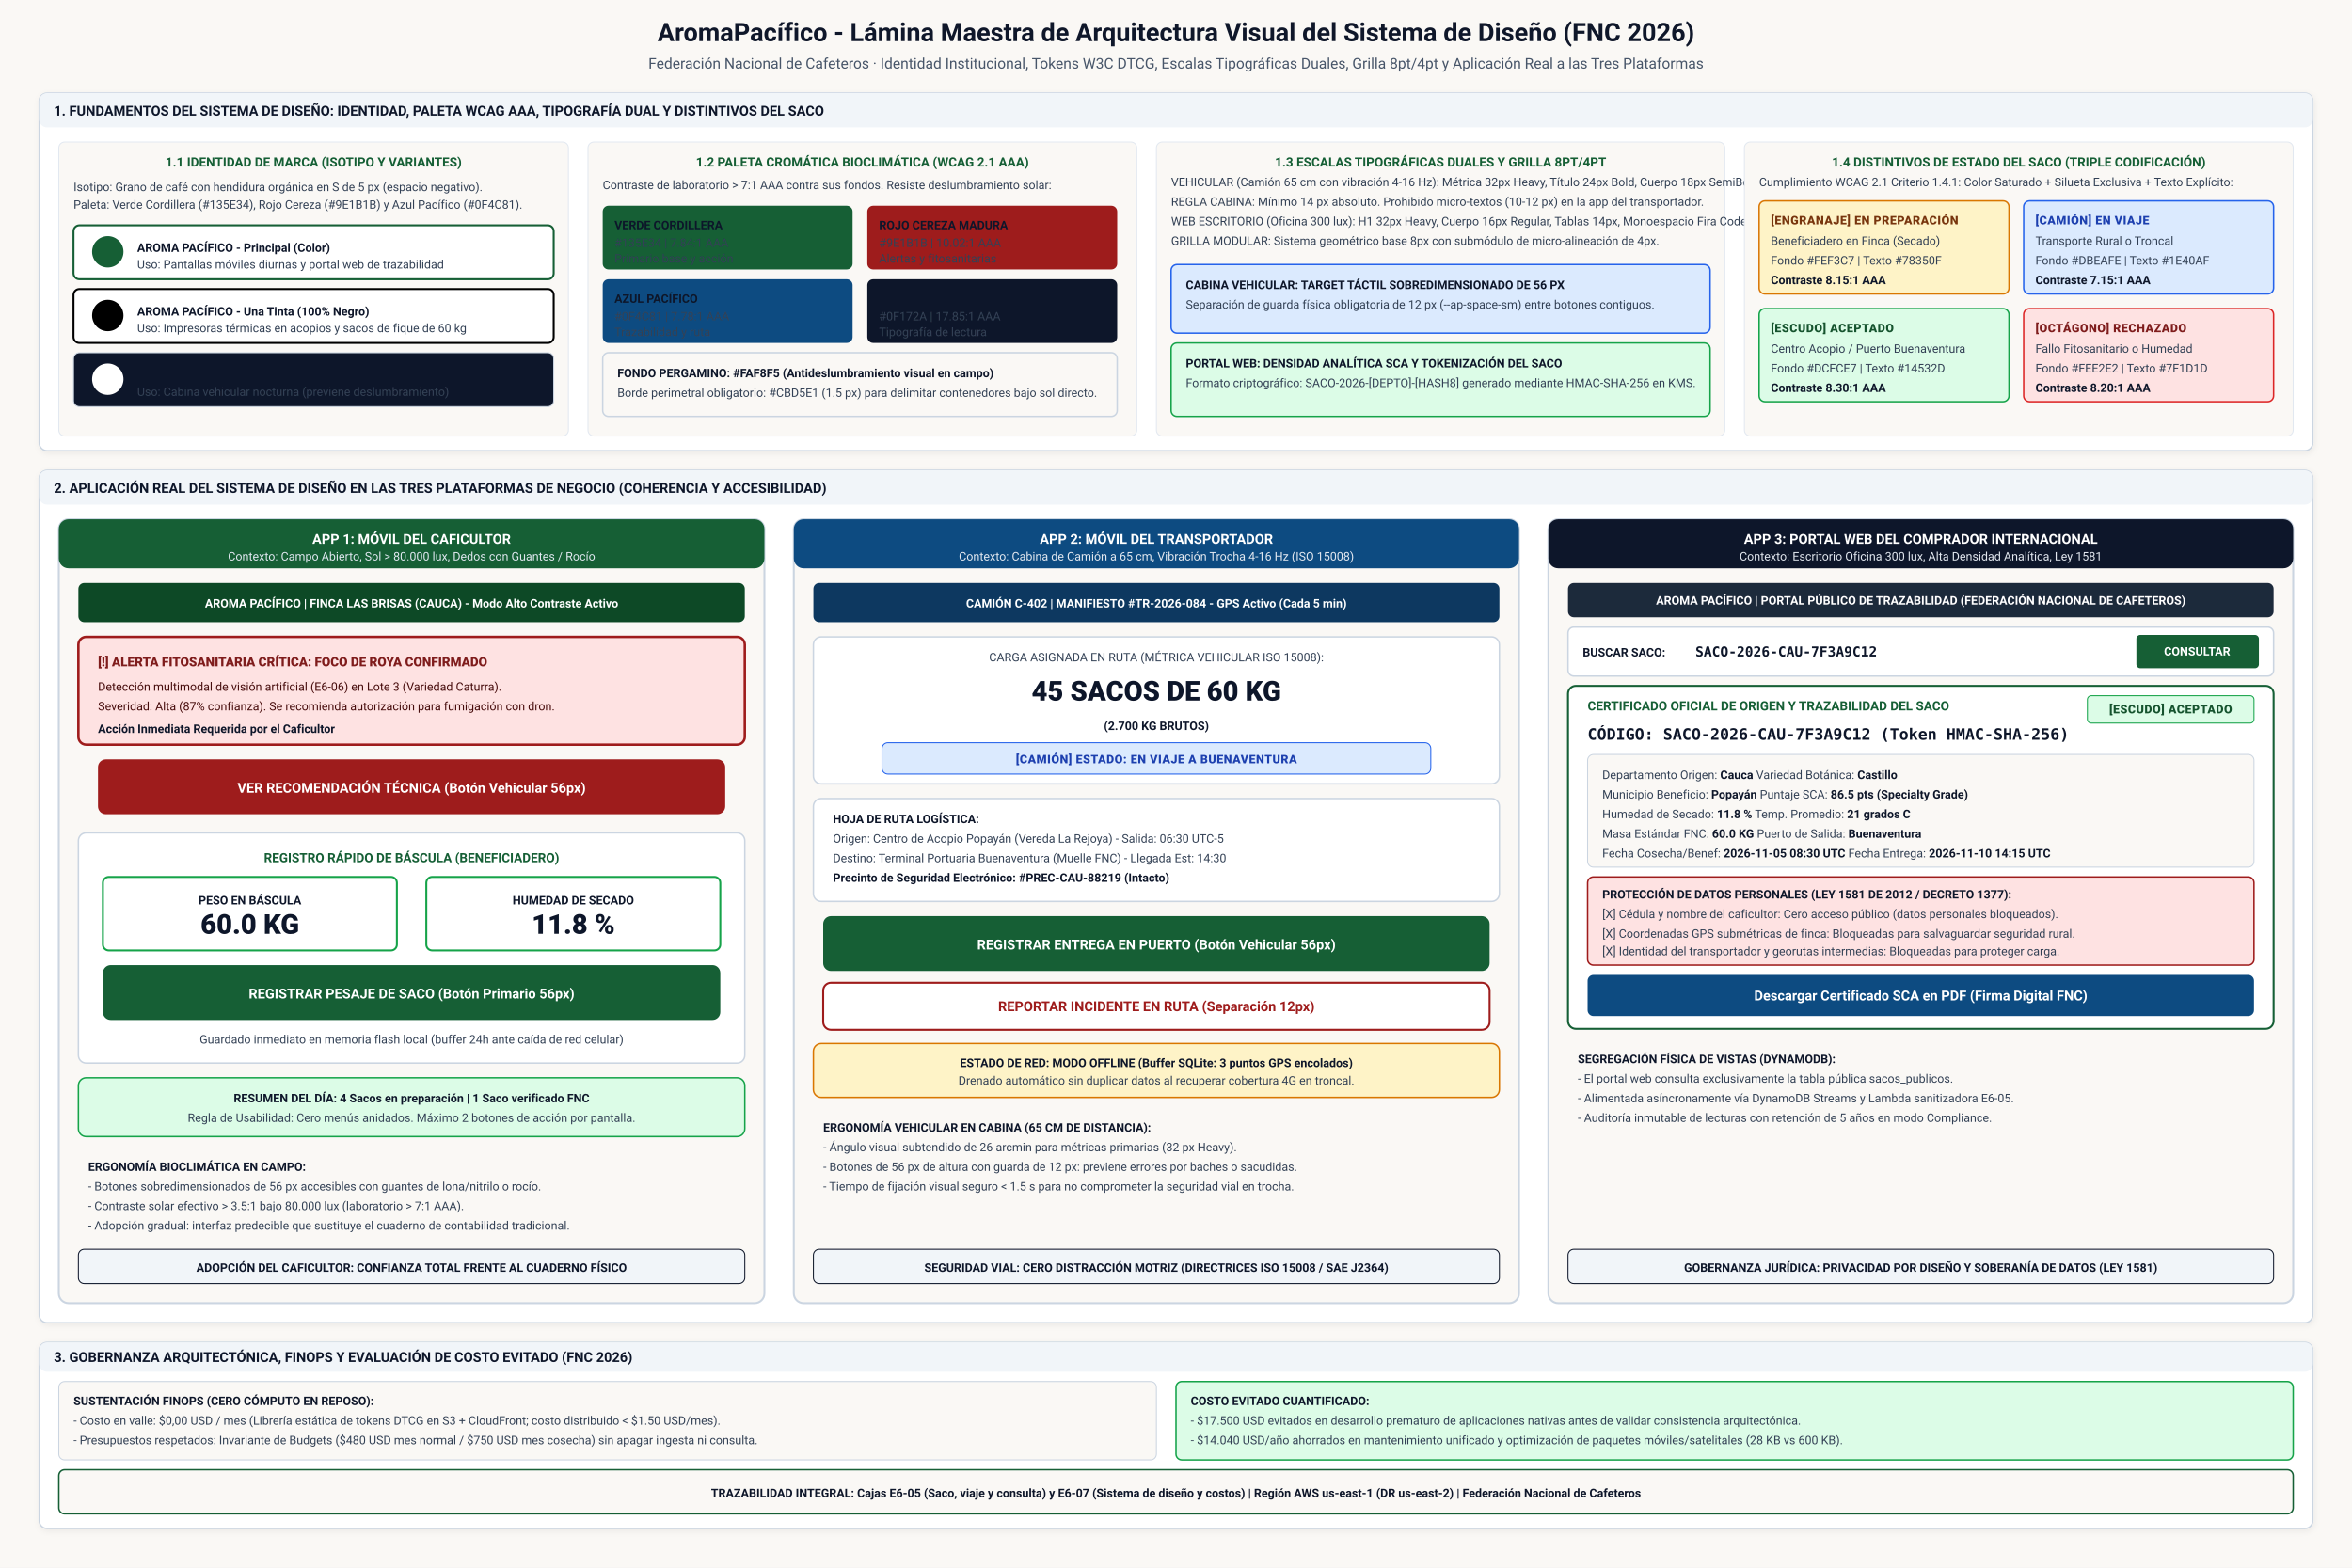
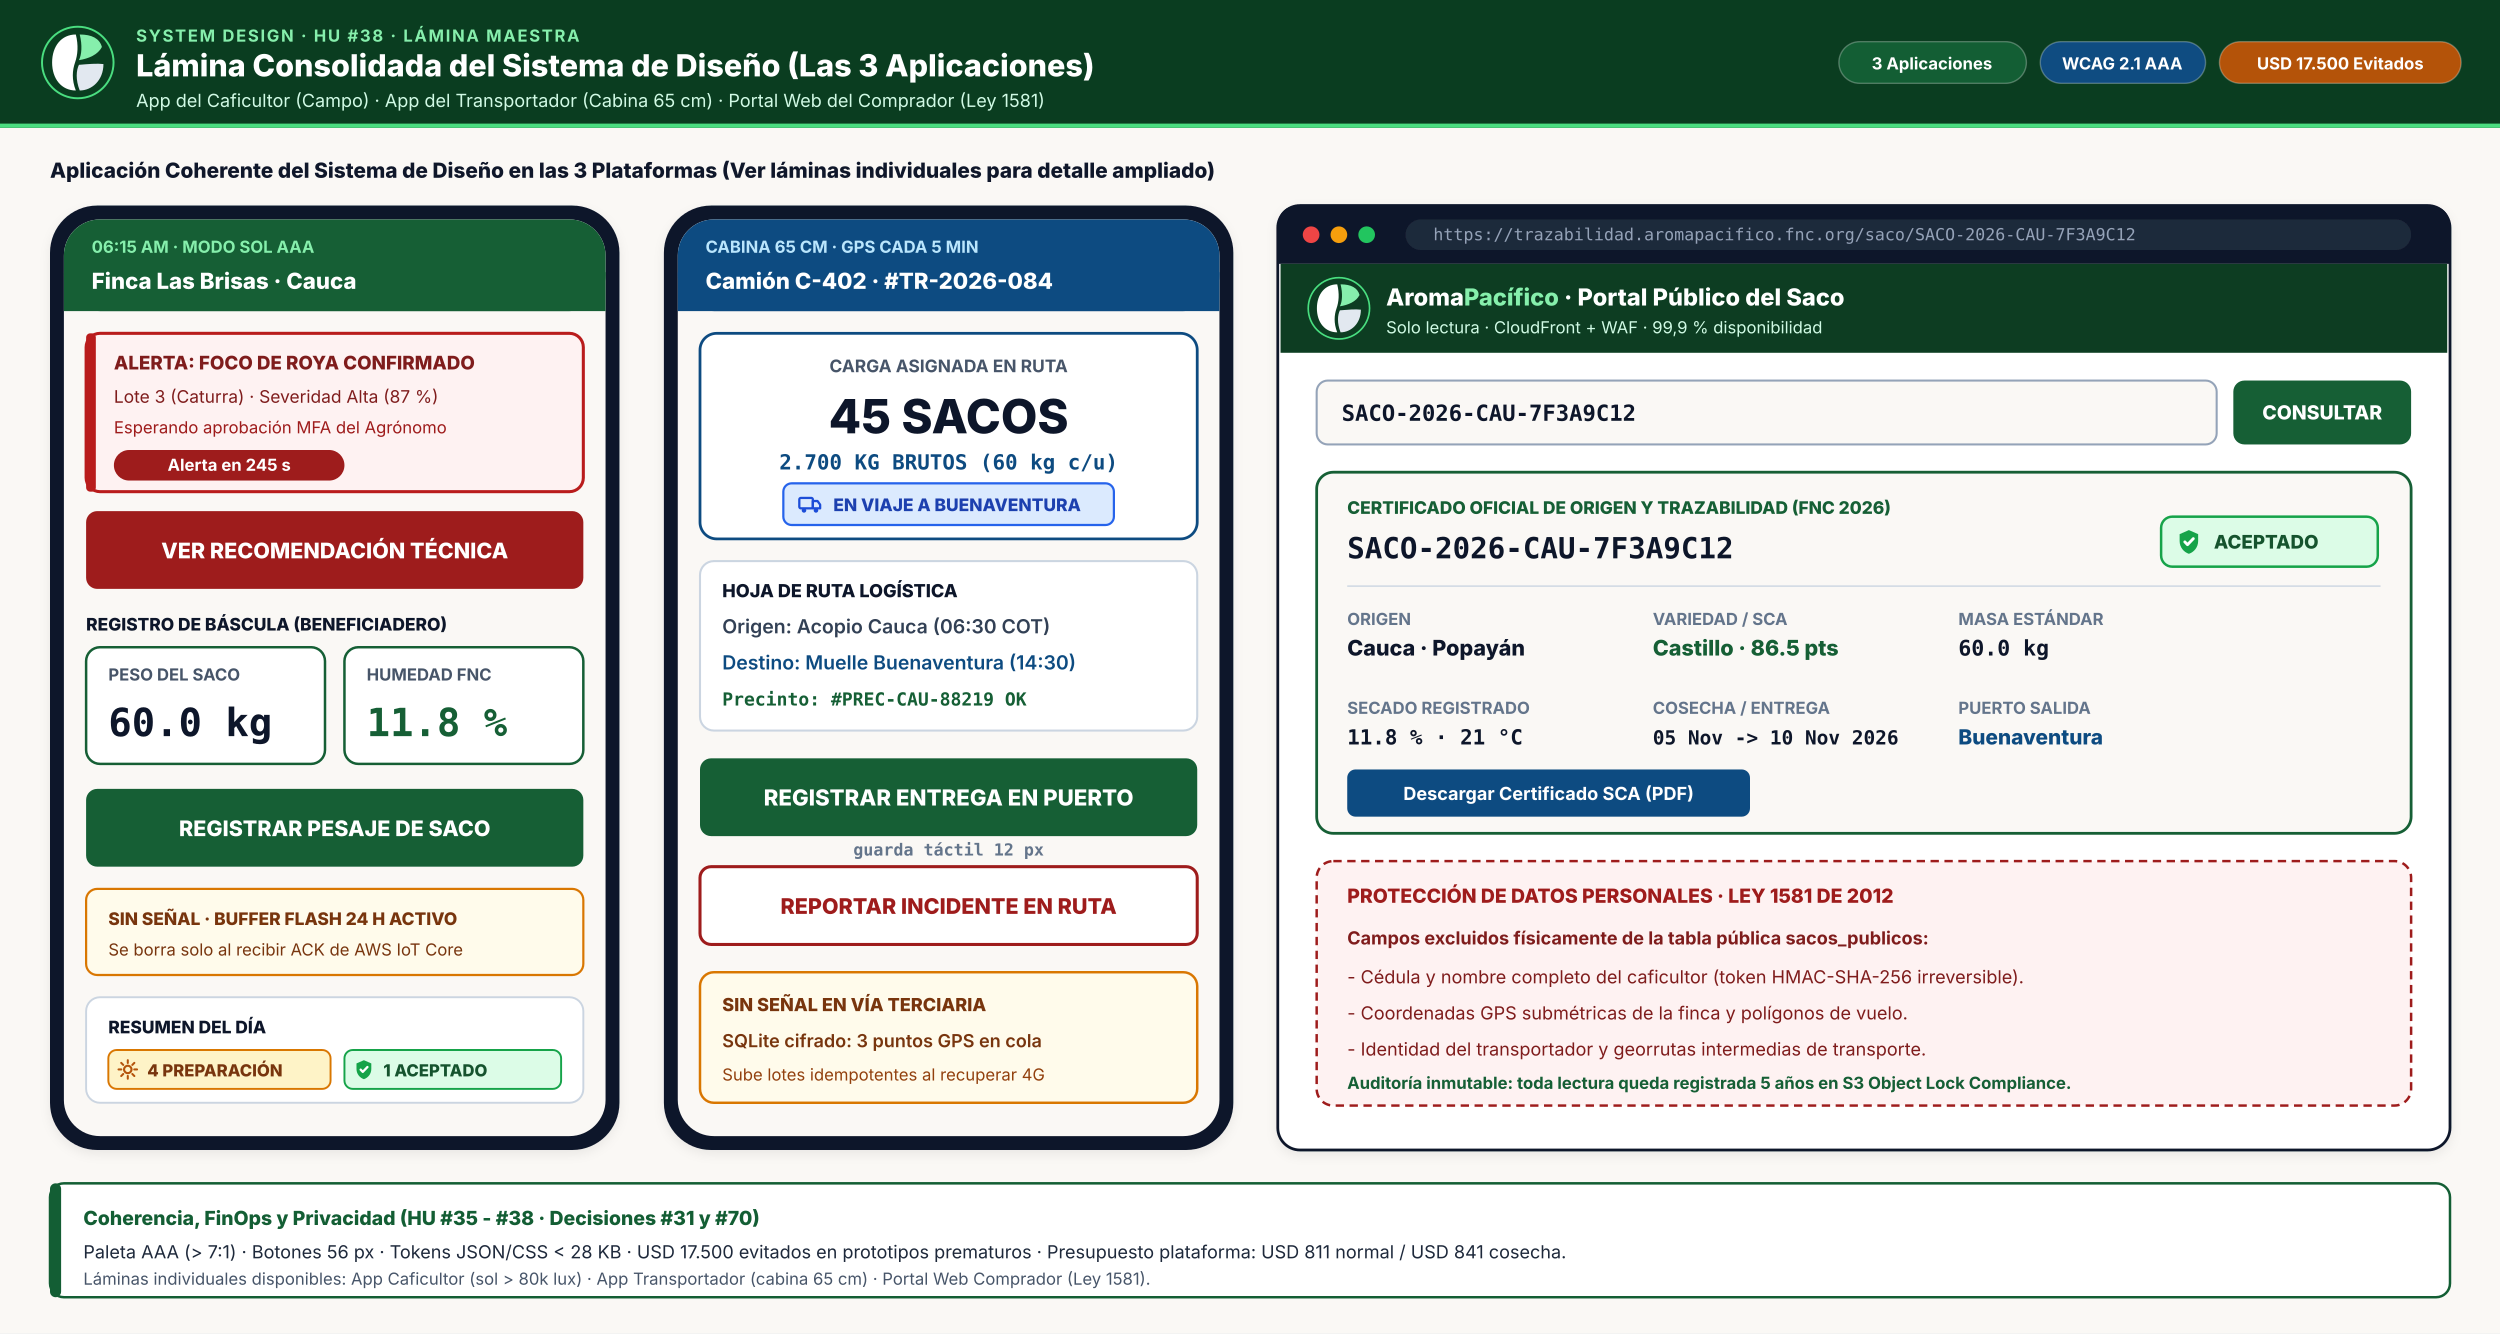
- <svg xmlns="http://www.w3.org/2000/svg" viewBox="0 0 2400 1600" width="100%" height="100%">
+ <svg xmlns="http://www.w3.org/2000/svg" width="1800" height="960" viewBox="0 0 1800 960">
  <defs>
-     <style>
-       .main-title { font-family: -apple-system, BlinkMacSystemFont, "Segoe UI", Roboto, Helvetica, Arial, sans-serif; font-size: 26px; font-weight: bold; fill: #0F172A; text-anchor: middle; }
-       .main-sub { font-family: -apple-system, BlinkMacSystemFont, "Segoe UI", Roboto, Helvetica, Arial, sans-serif; font-size: 15px; fill: #475569; text-anchor: middle; }
-       .sec-hdr { font-family: -apple-system, BlinkMacSystemFont, "Segoe UI", Roboto, Helvetica, Arial, sans-serif; font-size: 14px; font-weight: bold; fill: #0F172A; }
-       .box-title { font-family: -apple-system, BlinkMacSystemFont, "Segoe UI", Roboto, Helvetica, Arial, sans-serif; font-size: 13px; font-weight: bold; fill: #135E34; text-anchor: middle; }
-       .app-hdr { font-family: -apple-system, BlinkMacSystemFont, "Segoe UI", Roboto, Helvetica, Arial, sans-serif; font-size: 14px; font-weight: bold; fill: #FFFFFF; text-anchor: middle; }
-       .app-sub { font-family: -apple-system, BlinkMacSystemFont, "Segoe UI", Roboto, Helvetica, Arial, sans-serif; font-size: 12px; fill: #E2E8F0; text-anchor: middle; }
-       .btn-txt { font-family: -apple-system, BlinkMacSystemFont, "Segoe UI", Roboto, Helvetica, Arial, sans-serif; font-size: 14px; font-weight: bold; fill: #FFFFFF; text-anchor: middle; }
-       .btn-txt-dark { font-family: -apple-system, BlinkMacSystemFont, "Segoe UI", Roboto, Helvetica, Arial, sans-serif; font-size: 13px; font-weight: bold; fill: #0F172A; text-anchor: middle; }
-       .btn-txt-danger { font-family: -apple-system, BlinkMacSystemFont, "Segoe UI", Roboto, Helvetica, Arial, sans-serif; font-size: 14px; font-weight: bold; fill: #9E1B1B; text-anchor: middle; }
-       .body-txt { font-family: -apple-system, BlinkMacSystemFont, "Segoe UI", Roboto, Helvetica, Arial, sans-serif; font-size: 12px; fill: #334155; }
-       .bold-txt { font-family: -apple-system, BlinkMacSystemFont, "Segoe UI", Roboto, Helvetica, Arial, sans-serif; font-size: 12px; font-weight: bold; fill: #0F172A; }
-       .alt-title { font-family: -apple-system, BlinkMacSystemFont, "Segoe UI", Roboto, Helvetica, Arial, sans-serif; font-size: 13px; font-weight: 800; fill: #7F1D1D; }
-       .alt-desc { font-family: -apple-system, BlinkMacSystemFont, "Segoe UI", Roboto, Helvetica, Arial, sans-serif; font-size: 12px; fill: #450A0A; }
-       .card-mono { font-family: "Fira Code", monospace; font-size: 14px; font-weight: bold; fill: #0F172A; }
-       .badge-txt { font-family: -apple-system, BlinkMacSystemFont, "Segoe UI", Roboto, Helvetica, Arial, sans-serif; font-size: 12px; font-weight: 800; letter-spacing: 0.5px; }
-       .metric-massive { font-family: -apple-system, BlinkMacSystemFont, "Segoe UI", Roboto, Helvetica, Arial, sans-serif; font-size: 28px; font-weight: 900; fill: #0F172A; text-anchor: middle; }
-     </style>
-     <filter id="shadow" x="-1%" y="-1%" width="102%" height="102%" filterUnits="userSpaceOnUse">
-       <feDropShadow dx="1" dy="2" stdDeviation="3" flood-color="#000000" flood-opacity="0.06" />
+     <filter id="card-sh" x="-4%" y="-4%" width="108%" height="112%">
+       <feDropShadow dx="0" dy="3" stdDeviation="4" flood-color="#0F172A" flood-opacity="0.07" />
    </filter>
+     <style>text{font-family:'Segoe UI',Inter,Arial,sans-serif;} .mono{font-family:Consolas,'Fira Code',monospace;}</style>
  </defs>
-   <rect width="2400" height="1600" fill="#FAF8F5" />
-   <text x="1200" y="42" class="main-title">AromaPacífico - Lámina Maestra de Arquitectura Visual del Sistema de Diseño (FNC 2026)</text>
-   <text x="1200" y="70" class="main-sub">Federación Nacional de Cafeteros · Identidad Institucional, Tokens W3C DTCG, Escalas Tipográficas Duales, Grilla 8pt/4pt y Aplicación Real a las Tres Plataformas</text>
-   <g transform="translate(40, 95)" filter="url(#shadow)">
-     <rect width="2320" height="365" rx="8" fill="#FFFFFF" stroke="#CBD5E1" stroke-width="1.5" />
-     <rect width="2320" height="35" rx="8" fill="#F1F5F9" />
-     <text x="15" y="23" class="sec-hdr">1. FUNDAMENTOS DEL SISTEMA DE DISEÑO: IDENTIDAD, PALETA WCAG AAA, TIPOGRAFÍA DUAL Y DISTINTIVOS DEL SACO</text>
-     <g transform="translate(20, 50)">
-       <rect width="520" height="300" rx="6" fill="#FAF8F5" stroke="#E2E8F0" />
-       <text x="260" y="25" class="box-title">1.1 IDENTIDAD DE MARCA (ISOTIPO Y VARIANTES)</text>
-       <text x="15" y="50" class="body-txt">Isotipo: Grano de café con hendidura orgánica en S de 5 px (espacio negativo).</text>
-       <text x="15" y="68" class="body-txt">Paleta: Verde Cordillera (#135E34), Rojo Cereza (#9E1B1B) y Azul Pacífico (#0F4C81).</text>
-       <g transform="translate(15, 85)">
-         <rect width="490" height="55" rx="6" fill="#FFFFFF" stroke="#135E34" stroke-width="2" />
-         <circle cx="35" cy="27" r="16" fill="#135E34" />
-         <text x="65" y="27" class="bold-txt" fill="#0F172A">AROMA PACÍFICO - Principal (Color)</text>
-         <text x="65" y="44" class="body-txt">Uso: Pantallas móviles diurnas y portal web de trazabilidad</text>
-       </g>
-       <g transform="translate(15, 150)">
-         <rect width="490" height="55" rx="6" fill="#FFFFFF" stroke="#000000" stroke-width="2" />
-         <circle cx="35" cy="27" r="16" fill="#000000" />
-         <text x="65" y="27" class="bold-txt" fill="#000000">AROMA PACÍFICO - Una Tinta (100% Negro)</text>
-         <text x="65" y="44" class="body-txt">Uso: Impresoras térmicas en acopios y sacos de fique de 60 kg</text>
-       </g>
-       <g transform="translate(15, 215)">
-         <rect width="490" height="55" rx="6" fill="#0F172A" stroke="#CBD5E1" />
-         <circle cx="35" cy="27" r="16" fill="#FFFFFF" />
-         <text x="65" y="27" class="bold-txt" fill="#FFFFFF">AROMA PACÍFICO - En Negativo (Modo Oscuro)</text>
-         <text x="65" y="44" class="body-txt" fill="#CBD5E1">Uso: Cabina vehicular nocturna (previene deslumbramiento)</text>
-       </g>
+   <rect x="0" y="0" width="1800" height="960" fill="#FAF8F5" />
+   <rect x="0" y="0" width="1800" height="92" fill="#0A3D20" />
+   <rect x="0" y="89" width="1800" height="3" fill="#4ADE80" />
+   <g transform="translate(28,17) scale(0.56)">
+     <circle cx="50" cy="50" r="46" fill="#0A3D20" stroke="#4ADE80" stroke-width="2.5" />
+     <path d="M 47.5,14 C 29,14 17,29 17,50 C 17,71 29,86 47.5,86 C 42,72 43,60 46.5,50 C 50,40 51,28 47.5,14 Z" fill="#FFFFFF" />
+     <path d="M 52.5,14 C 56,28 55,40 51.5,47 C 64,45 76,40 81,30 C 78,19 68,14 52.5,14 Z" fill="#86EFAC" />
+     <path d="M 51.5,53 C 48,60 47,72 52.5,86 C 68,86 83,73 83,52 C 75,51 63,52 51.5,53 Z" fill="#E2E8F0" />
+   </g>
+   <text x="98" y="30" font-size="12" font-weight="700" fill="#86EFAC" letter-spacing="1.2">SYSTEM DESIGN · HU #38 · LÁMINA MAESTRA</text>
+   <text x="98" y="55" font-size="22" font-weight="800" fill="#FFFFFF">Lámina Consolidada del Sistema de Diseño (Las 3 Aplicaciones)</text>
+   <text x="98" y="77" font-size="13" font-weight="400" fill="#D1FAE5">App del Caficultor (Campo) · App del Transportador (Cabina 65 cm) · Portal Web del Comprador (Ley 1581)</text>
+   <rect x="1598" y="30" width="174" height="30" rx="15" fill="#B45309" stroke="#FFFFFF" stroke-opacity="0.28" />
+   <text x="1685" y="50" text-anchor="middle" font-size="12" font-weight="700" fill="#FFFFFF">USD 17.500 Evitados</text>
+   <rect x="1469" y="30" width="119" height="30" rx="15" fill="#0F4C81" stroke="#FFFFFF" stroke-opacity="0.28" />
+   <text x="1528" y="50" text-anchor="middle" font-size="12" font-weight="700" fill="#FFFFFF">WCAG 2.1 AAA</text>
+   <rect x="1324" y="30" width="135" height="30" rx="15" fill="#135E34" stroke="#FFFFFF" stroke-opacity="0.28" />
+   <text x="1391" y="50" text-anchor="middle" font-size="12" font-weight="700" fill="#FFFFFF">3 Aplicaciones</text>
+   <text x="36" y="128" font-size="15" font-weight="800" fill="#0F172A">Aplicación Coherente del Sistema de Diseño en las 3 Plataformas (Ver láminas individuales para detalle ampliado)</text>
+   <g transform="translate(36,148)" filter="url(#card-sh)">
+     <rect x="0" y="0" width="410" height="680" rx="34" fill="#0F172A" />
+     <rect x="10" y="10" width="390" height="660" rx="26" fill="#FAF8F5" />
+     <rect x="10" y="10" width="390" height="66" rx="26" fill="#135E34" />
+     <rect x="10" y="48" width="390" height="28" fill="#135E34" />
+     <text x="30" y="34" font-size="12" font-weight="700" fill="#86EFAC">06:15 AM · MODO SOL AAA</text>
+     <text x="30" y="60" font-size="16" font-weight="800" fill="#FFFFFF">Finca Las Brisas · Cauca</text>
+     <rect x="26" y="92" width="358" height="114" rx="10" fill="#FEF2F2" stroke="#B91C1C" stroke-width="2.2" />
+     <rect x="26" y="92" width="7" height="114" rx="3" fill="#B91C1C" />
+     <text x="46" y="118" font-size="13.5" font-weight="800" fill="#7F1D1D">ALERTA: FOCO DE ROYA CONFIRMADO</text>
+     <text x="46" y="142" font-size="12.5" fill="#7F1D1D">Lote 3 (Caturra) · Severidad Alta (87 %)</text>
+     <text x="46" y="164" font-size="12" fill="#9E1B1B">Esperando aprobación MFA del Agrónomo</text>
+     <rect x="46" y="176" width="166" height="22" rx="11" fill="#9E1B1B" />
+     <text x="129" y="191" text-anchor="middle" font-size="12" font-weight="700" fill="#FFFFFF">Alerta en 245 s</text>
+     <rect x="26" y="220" width="358" height="56" rx="8" fill="#9E1B1B" />
+     <text x="205" y="254" text-anchor="middle" font-size="15.5" font-weight="800" fill="#FFFFFF">VER RECOMENDACIÓN TÉCNICA</text>
+     <text x="26" y="306" font-size="12.5" font-weight="800" fill="#0F172A">REGISTRO DE BÁSCULA (BENEFICIADERO)</text>
+     <rect x="26" y="318" width="172" height="84" rx="10" fill="#FFFFFF" stroke="#135E34" stroke-width="1.8" />
+     <text x="42" y="342" font-size="12" font-weight="700" fill="#475569">PESO DEL SACO</text>
+     <text x="42" y="382" class="mono" font-size="28" font-weight="800" fill="#0F172A">60.0 kg</text>
+     <rect x="212" y="318" width="172" height="84" rx="10" fill="#FFFFFF" stroke="#135E34" stroke-width="1.8" />
+     <text x="228" y="342" font-size="12" font-weight="700" fill="#475569">HUMEDAD FNC</text>
+     <text x="228" y="382" class="mono" font-size="28" font-weight="800" fill="#135E34">11.8 %</text>
+     <rect x="26" y="420" width="358" height="56" rx="8" fill="#135E34" />
+     <text x="205" y="454" text-anchor="middle" font-size="15.5" font-weight="800" fill="#FFFFFF">REGISTRAR PESAJE DE SACO</text>
+     <rect x="26" y="492" width="358" height="62" rx="8" fill="#FFFBEB" stroke="#D97706" stroke-width="1.6" />
+     <text x="42" y="518" font-size="12.5" font-weight="800" fill="#78350F">SIN SEÑAL · BUFFER FLASH 24 H ACTIVO</text>
+     <text x="42" y="540" font-size="12" fill="#78350F">Se borra solo al recibir ACK de AWS IoT Core</text>
+     <rect x="26" y="570" width="358" height="76" rx="10" fill="#FFFFFF" stroke="#CBD5E1" stroke-width="1.4" />
+     <text x="42" y="596" font-size="12.5" font-weight="800" fill="#0F172A">RESUMEN DEL DÍA</text>
+     <rect x="42" y="608" width="160" height="28" rx="6" fill="#FEF3C7" stroke="#D97706" stroke-width="1.4" />
+     <g transform="translate(48,614) scale(0.667)">
+       <circle cx="12" cy="12" r="4" fill="none" stroke="#B45309" stroke-width="2.3" />
+       <path d="M12 2V5M12 19V22M2 12H5M19 12H22M4.9 4.9L7.1 7.1M16.9 16.9L19.1 19.1M19.1 4.9L16.9 7.1M7.1 16.9L4.9 19.1" stroke="#B45309" stroke-width="2.2" stroke-linecap="round" />
    </g>
-     <g transform="translate(560, 50)">
-       <rect width="560" height="300" rx="6" fill="#FAF8F5" stroke="#E2E8F0" />
-       <text x="280" y="25" class="box-title">1.2 PALETA CROMÁTICA BIOCLIMÁTICA (WCAG 2.1 AAA)</text>
-       <text x="15" y="48" class="body-txt">Contraste de laboratorio &gt; 7:1 AAA contra sus fondos. Resiste deslumbramiento solar:</text>
-       <g transform="translate(15, 65)">
-         <rect width="255" height="65" rx="6" fill="#135E34" />
-         <text x="12" y="24" class="bold-txt" fill="#FFFFFF">VERDE CORDILLERA</text>
-         <text x="12" y="42" class="body-txt" fill="#DCFCE7">#135E34 | 7.84:1 AAA</text>
-         <text x="12" y="58" class="body-txt" fill="#FFFFFF">Primario base y acción</text>
-       </g>
-       <g transform="translate(285, 65)">
-         <rect width="255" height="65" rx="6" fill="#9E1B1B" />
-         <text x="12" y="24" class="bold-txt" fill="#FFFFFF">ROJO CEREZA MADURA</text>
-         <text x="12" y="42" class="body-txt" fill="#FEE2E2">#9E1B1B | 10.02:1 AAA</text>
-         <text x="12" y="58" class="body-txt" fill="#FFFFFF">Alertas y fitosanitarias</text>
-       </g>
-       <g transform="translate(15, 140)">
-         <rect width="255" height="65" rx="6" fill="#0F4C81" />
-         <text x="12" y="24" class="bold-txt" fill="#FFFFFF">AZUL PACÍFICO</text>
-         <text x="12" y="42" class="body-txt" fill="#DBEAFE">#0F4C81 | 7.78:1 AAA</text>
-         <text x="12" y="58" class="body-txt" fill="#FFFFFF">Trazabilidad y ruta</text>
-       </g>
-       <g transform="translate(285, 140)">
-         <rect width="255" height="65" rx="6" fill="#0F172A" />
-         <text x="12" y="24" class="bold-txt" fill="#FFFFFF">CARBÓN PIZARRA</text>
-         <text x="12" y="42" class="body-txt" fill="#CBD5E1">#0F172A | 17.85:1 AAA</text>
-         <text x="12" y="58" class="body-txt" fill="#FFFFFF">Tipografía de lectura</text>
-       </g>
-       <g transform="translate(15, 215)">
-         <rect width="525" height="65" rx="6" fill="#FAF8F5" stroke="#CBD5E1" stroke-width="1.5" />
-         <text x="15" y="25" class="bold-txt">FONDO PERGAMINO: #FAF8F5 (Antideslumbramiento visual en campo)</text>
-         <text x="15" y="45" class="body-txt">Borde perimetral obligatorio: #CBD5E1 (1.5 px) para delimitar contenedores bajo sol directo.</text>
-       </g>
+     <text x="70" y="627" font-size="12" font-weight="800" fill="#78350F">4 PREPARACIÓN</text>
+     <rect x="212" y="608" width="156" height="28" rx="6" fill="#DCFCE7" stroke="#16A34A" stroke-width="1.4" />
+     <g transform="translate(218,614) scale(0.667)">
+       <path d="M12 2L4 5.5V11.5C4 16.8 7.5 21 12 22.5C16.5 21 20 16.8 20 11.5V5.5Z" fill="#16A34A" />
+       <path d="M8.5 12.2L10.8 14.6L15.8 9.4" fill="none" stroke="#FFFFFF" stroke-width="2.5" stroke-linecap="round" stroke-linejoin="round" />
    </g>
-     <g transform="translate(1140, 50)">
-       <rect width="580" height="300" rx="6" fill="#FAF8F5" stroke="#E2E8F0" />
-       <text x="290" y="25" class="box-title">1.3 ESCALAS TIPOGRÁFICAS DUALES Y GRILLA 8PT/4PT</text>
-       <text x="15" y="45" class="body-txt">VEHICULAR (Camión 65 cm con vibración 4-16 Hz): Métrica 32px Heavy, Título 24px Bold, Cuerpo 18px SemiBold.</text>
-       <text x="15" y="65" class="body-txt">REGLA CABINA: Mínimo 14 px absoluto. Prohibido micro-textos (10-12 px) en la app del transportador.</text>
-       <text x="15" y="85" class="body-txt">WEB ESCRITORIO (Oficina 300 lux): H1 32px Heavy, Cuerpo 16px Regular, Tablas 14px, Monoespacio Fira Code.</text>
-       <text x="15" y="105" class="body-txt">GRILLA MODULAR: Sistema geométrico base 8px con submódulo de micro-alineación de 4px.</text>
-       <g transform="translate(15, 125)">
-         <rect width="550" height="70" rx="6" fill="#DBEAFE" stroke="#2563EB" stroke-width="1.5" />
-         <text x="15" y="25" class="bold-txt" fill="#1E40AF">CABINA VEHICULAR: TARGET TÁCTIL SOBREDIMENSIONADO DE 56 PX</text>
-         <text x="15" y="45" class="body-txt" fill="#1E40AF">Separación de guarda física obligatoria de 12 px (--ap-space-sm) entre botones contiguos.</text>
-       </g>
-       <g transform="translate(15, 205)">
-         <rect width="550" height="75" rx="6" fill="#DCFCE7" stroke="#16A34A" stroke-width="1.5" />
-         <text x="15" y="25" class="bold-txt" fill="#14532D">PORTAL WEB: DENSIDAD ANALÍTICA SCA Y TOKENIZACIÓN DEL SACO</text>
-         <text x="15" y="45" class="body-txt" fill="#14532D">Formato criptográfico: SACO-2026-[DEPTO]-[HASH8] generado mediante HMAC-SHA-256 en KMS.</text>
-       </g>
+     <text x="240" y="627" font-size="12" font-weight="800" fill="#14532D">1 ACEPTADO</text>
+   </g>
+   <g transform="translate(478,148)" filter="url(#card-sh)">
+     <rect x="0" y="0" width="410" height="680" rx="34" fill="#0F172A" />
+     <rect x="10" y="10" width="390" height="660" rx="26" fill="#FAF8F5" />
+     <rect x="10" y="10" width="390" height="66" rx="26" fill="#0F4C81" />
+     <rect x="10" y="48" width="390" height="28" fill="#0F4C81" />
+     <text x="30" y="34" font-size="12" font-weight="700" fill="#BAE6FD">CABINA 65 CM · GPS CADA 5 MIN</text>
+     <text x="30" y="60" font-size="16" font-weight="800" fill="#FFFFFF">Camión C-402 · #TR-2026-084</text>
+     <rect x="26" y="92" width="358" height="148" rx="12" fill="#FFFFFF" stroke="#0F4C81" stroke-width="2" />
+     <text x="205" y="120" text-anchor="middle" font-size="12.5" font-weight="700" fill="#475569">CARGA ASIGNADA EN RUTA</text>
+     <text x="205" y="164" text-anchor="middle" font-size="34" font-weight="800" fill="#0F172A">45 SACOS</text>
+     <text x="205" y="190" text-anchor="middle" class="mono" font-size="15" font-weight="700" fill="#0F4C81">2.700 KG BRUTOS (60 kg c/u)</text>
+     <rect x="86" y="200" width="238" height="30" rx="6" fill="#DBEAFE" stroke="#2563EB" stroke-width="1.6" />
+     <g transform="translate(96,206) scale(0.750)">
+       <rect x="2" y="6" width="13" height="10" rx="1.5" fill="none" stroke="#1D4ED8" stroke-width="2.2" />
+       <path d="M15 9H19.5L22 12.5V16H15Z" fill="none" stroke="#1D4ED8" stroke-width="2.2" stroke-linejoin="round" />
+       <circle cx="6.5" cy="18" r="2.2" fill="#1D4ED8" />
+       <circle cx="18" cy="18" r="2.2" fill="#1D4ED8" />
    </g>
-     <g transform="translate(1740, 50)">
-       <rect width="560" height="300" rx="6" fill="#FAF8F5" stroke="#E2E8F0" />
-       <text x="280" y="25" class="box-title">1.4 DISTINTIVOS DE ESTADO DEL SACO (TRIPLE CODIFICACIÓN)</text>
-       <text x="15" y="45" class="body-txt">Cumplimiento WCAG 2.1 Criterio 1.4.1: Color Saturado + Silueta Exclusiva + Texto Explícito:</text>
-       <g transform="translate(15, 60)">
-         <rect width="255" height="95" rx="6" fill="#FEF3C7" stroke="#D97706" stroke-width="1.5" />
-         <text x="12" y="24" class="badge-txt" fill="#78350F">[ENGRANAJE] EN PREPARACIÓN</text>
-         <text x="12" y="45" class="body-txt" fill="#78350F">Beneficiadero en Finca (Secado)</text>
-         <text x="12" y="65" class="body-txt" fill="#78350F">Fondo #FEF3C7 | Texto #78350F</text>
-         <text x="12" y="85" class="bold-txt" fill="#78350F">Contraste 8.15:1 AAA</text>
-       </g>
-       <g transform="translate(285, 60)">
-         <rect width="255" height="95" rx="6" fill="#DBEAFE" stroke="#2563EB" stroke-width="1.5" />
-         <text x="12" y="24" class="badge-txt" fill="#1E40AF">[CAMIÓN] EN VIAJE</text>
-         <text x="12" y="45" class="body-txt" fill="#1E40AF">Transporte Rural o Troncal</text>
-         <text x="12" y="65" class="body-txt" fill="#1E40AF">Fondo #DBEAFE | Texto #1E40AF</text>
-         <text x="12" y="85" class="bold-txt" fill="#1E40AF">Contraste 7.15:1 AAA</text>
-       </g>
-       <g transform="translate(15, 170)">
-         <rect width="255" height="95" rx="6" fill="#DCFCE7" stroke="#16A34A" stroke-width="1.5" />
-         <text x="12" y="24" class="badge-txt" fill="#14532D">[ESCUDO] ACEPTADO</text>
-         <text x="12" y="45" class="body-txt" fill="#14532D">Centro Acopio / Puerto Buenaventura</text>
-         <text x="12" y="65" class="body-txt" fill="#14532D">Fondo #DCFCE7 | Texto #14532D</text>
-         <text x="12" y="85" class="bold-txt" fill="#14532D">Contraste 8.30:1 AAA</text>
-       </g>
-       <g transform="translate(285, 170)">
-         <rect width="255" height="95" rx="6" fill="#FEE2E2" stroke="#DC2626" stroke-width="1.5" />
-         <text x="12" y="24" class="badge-txt" fill="#7F1D1D">[OCTÁGONO] RECHAZADO</text>
-         <text x="12" y="45" class="body-txt" fill="#7F1D1D">Fallo Fitosanitario o Humedad</text>
-         <text x="12" y="65" class="body-txt" fill="#7F1D1D">Fondo #FEE2E2 | Texto #7F1D1D</text>
-         <text x="12" y="85" class="bold-txt" fill="#7F1D1D">Contraste 8.20:1 AAA</text>
-       </g>
+     <text x="122" y="220" font-size="12.5" font-weight="800" fill="#1E40AF">EN VIAJE A BUENAVENTURA</text>
+     <rect x="26" y="256" width="358" height="122" rx="10" fill="#FFFFFF" stroke="#CBD5E1" stroke-width="1.5" />
+     <text x="42" y="282" font-size="13" font-weight="800" fill="#0F172A">HOJA DE RUTA LOGÍSTICA</text>
+     <text x="42" y="308" font-size="14" font-weight="600" fill="#334155">Origen: Acopio Cauca (06:30 COT)</text>
+     <text x="42" y="334" font-size="14" font-weight="600" fill="#0F4C81">Destino: Muelle Buenaventura (14:30)</text>
+     <text x="42" y="360" class="mono" font-size="13" font-weight="700" fill="#135E34">Precinto: #PREC-CAU-88219 OK</text>
+     <rect x="26" y="398" width="358" height="56" rx="8" fill="#135E34" />
+     <text x="205" y="432" text-anchor="middle" font-size="16" font-weight="800" fill="#FFFFFF">REGISTRAR ENTREGA EN PUERTO</text>
+     <text x="205" y="468" text-anchor="middle" class="mono" font-size="12" font-weight="700" fill="#64748B">guarda táctil 12 px</text>
+     <rect x="26" y="476" width="358" height="56" rx="8" fill="#FFFFFF" stroke="#9E1B1B" stroke-width="2.2" />
+     <text x="205" y="510" text-anchor="middle" font-size="15.5" font-weight="800" fill="#9E1B1B">REPORTAR INCIDENTE EN RUTA</text>
+     <rect x="26" y="552" width="358" height="94" rx="10" fill="#FFFBEB" stroke="#D97706" stroke-width="1.8" />
+     <text x="42" y="580" font-size="13" font-weight="800" fill="#78350F">SIN SEÑAL EN VÍA TERCIARIA</text>
+     <text x="42" y="606" font-size="13" font-weight="600" fill="#78350F">SQLite cifrado: 3 puntos GPS en cola</text>
+     <text x="42" y="630" font-size="12" fill="#92400E">Sube lotes idempotentes al recuperar 4G</text>
+   </g>
+   <g transform="translate(920,148)" filter="url(#card-sh)">
+     <rect x="0" y="0" width="844" height="680" rx="16" fill="#FFFFFF" stroke="#0F172A" stroke-width="2" />
+     <path d="M16,0 H828 Q844,0 844,16 V42 H0 V16 Q0,0 16,0 Z" fill="#0F172A" />
+     <circle cx="24" cy="21" r="6" fill="#EF4444" />
+     <circle cx="44" cy="21" r="6" fill="#F59E0B" />
+     <circle cx="64" cy="21" r="6" fill="#22C55E" />
+     <rect x="92" y="10" width="724" height="22" rx="11" fill="#1E293B" />
+     <text x="112" y="25" class="mono" font-size="12" fill="#94A3B8">https://trazabilidad.aromapacifico.fnc.org/saco/SACO-2026-CAU-7F3A9C12</text>
+     <rect x="2" y="42" width="840" height="64" fill="#0A3D20" />
+     <g transform="translate(20,50) scale(0.48)">
+       <circle cx="50" cy="50" r="46" fill="#0A3D20" stroke="#4ADE80" stroke-width="2.5" />
+       <path d="M 47.5,14 C 29,14 17,29 17,50 C 17,71 29,86 47.5,86 C 42,72 43,60 46.5,50 C 50,40 51,28 47.5,14 Z" fill="#FFFFFF" />
+       <path d="M 52.5,14 C 56,28 55,40 51.5,47 C 64,45 76,40 81,30 C 78,19 68,14 52.5,14 Z" fill="#86EFAC" />
+       <path d="M 51.5,53 C 48,60 47,72 52.5,86 C 68,86 83,73 83,52 C 75,51 63,52 51.5,53 Z" fill="#E2E8F0" />
    </g>
+     <text x="78" y="72" font-size="17" font-weight="800" fill="#FFFFFF">Aroma<tspan fill="#86EFAC">Pacífico</tspan> · Portal Público del Saco</text>
+     <text x="78" y="92" font-size="12" fill="#D1FAE5">Solo lectura · CloudFront + WAF · 99,9 % disponibilidad</text>
+     <rect x="28" y="126" width="648" height="46" rx="8" fill="#FAF8F5" stroke="#94A3B8" stroke-width="1.5" />
+     <text x="46" y="155" class="mono" font-size="16" font-weight="700" fill="#0F172A">SACO-2026-CAU-7F3A9C12</text>
+     <rect x="688" y="126" width="128" height="46" rx="8" fill="#135E34" />
+     <text x="752" y="154" text-anchor="middle" font-size="14" font-weight="800" fill="#FFFFFF">CONSULTAR</text>
+     <rect x="28" y="192" width="788" height="260" rx="12" fill="#FAF8F5" stroke="#135E34" stroke-width="2" />
+     <text x="50" y="222" font-size="12.5" font-weight="800" fill="#135E34">CERTIFICADO OFICIAL DE ORIGEN Y TRAZABILIDAD (FNC 2026)</text>
+     <text x="50" y="254" class="mono" font-size="21" font-weight="800" fill="#0F172A">SACO-2026-CAU-7F3A9C12</text>
+     <rect x="636" y="224" width="156" height="36" rx="8" fill="#DCFCE7" stroke="#16A34A" stroke-width="1.8" />
+     <g transform="translate(646,232) scale(0.833)">
+       <path d="M12 2L4 5.5V11.5C4 16.8 7.5 21 12 22.5C16.5 21 20 16.8 20 11.5V5.5Z" fill="#16A34A" />
+       <path d="M8.5 12.2L10.8 14.6L15.8 9.4" fill="none" stroke="#FFFFFF" stroke-width="2.5" stroke-linecap="round" stroke-linejoin="round" />
+     </g>
+     <text x="674" y="247" font-size="13.5" font-weight="800" fill="#14532D">ACEPTADO</text>
+     <line x1="50" y1="274" x2="794" y2="274" stroke="#CBD5E1" />
+     <text x="50" y="302" font-size="12" font-weight="700" fill="#64748B">ORIGEN</text>
+     <text x="50" y="324" font-size="15.5" font-weight="800" fill="#0F172A">Cauca · Popayán</text>
+     <text x="270" y="302" font-size="12" font-weight="700" fill="#64748B">VARIEDAD / SCA</text>
+     <text x="270" y="324" font-size="15.5" font-weight="800" fill="#135E34">Castillo · 86.5 pts</text>
+     <text x="490" y="302" font-size="12" font-weight="700" fill="#64748B">MASA ESTÁNDAR</text>
+     <text x="490" y="324" class="mono" font-size="15.5" font-weight="800" fill="#0F172A">60.0 kg</text>
+     <text x="50" y="366" font-size="12" font-weight="700" fill="#64748B">SECADO REGISTRADO</text>
+     <text x="50" y="388" class="mono" font-size="15" font-weight="700" fill="#0F172A">11.8 % · 21 °C</text>
+     <text x="270" y="366" font-size="12" font-weight="700" fill="#64748B">COSECHA / ENTREGA</text>
+     <text x="270" y="388" class="mono" font-size="14" font-weight="700" fill="#0F172A">05 Nov -&gt; 10 Nov 2026</text>
+     <text x="490" y="366" font-size="12" font-weight="700" fill="#64748B">PUERTO SALIDA</text>
+     <text x="490" y="388" font-size="15" font-weight="800" fill="#0F4C81">Buenaventura</text>
+     <rect x="50" y="406" width="290" height="34" rx="6" fill="#0F4C81" />
+     <text x="195" y="428" text-anchor="middle" font-size="13" font-weight="700" fill="#FFFFFF">Descargar Certificado SCA (PDF)</text>
+     <rect x="28" y="472" width="788" height="176" rx="12" fill="#FEF2F2" stroke="#9E1B1B" stroke-width="1.8" stroke-dasharray="6,4" />
+     <text x="50" y="502" font-size="14" font-weight="800" fill="#9E1B1B">PROTECCIÓN DE DATOS PERSONALES · LEY 1581 DE 2012</text>
+     <text x="50" y="532" font-size="13" font-weight="700" fill="#7F1D1D">Campos excluidos físicamente de la tabla pública sacos_publicos:</text>
+     <text x="50" y="560" font-size="13" fill="#7F1D1D">- Cédula y nombre completo del caficultor (token HMAC-SHA-256 irreversible).</text>
+     <text x="50" y="586" font-size="13" fill="#7F1D1D">- Coordenadas GPS submétricas de la finca y polígonos de vuelo.</text>
+     <text x="50" y="612" font-size="13" fill="#7F1D1D">- Identidad del transportador y georrutas intermedias de transporte.</text>
+     <text x="50" y="636" font-size="12" font-weight="700" fill="#135E34">Auditoría inmutable: toda lectura queda registrada 5 años en S3 Object Lock Compliance.</text>
  </g>
-   <g transform="translate(40, 480)" filter="url(#shadow)">
-     <rect width="2320" height="870" rx="8" fill="#FFFFFF" stroke="#CBD5E1" stroke-width="1.5" />
-     <rect width="2320" height="35" rx="8" fill="#F1F5F9" />
-     <text x="15" y="23" class="sec-hdr">2. APLICACIÓN REAL DEL SISTEMA DE DISEÑO EN LAS TRES PLATAFORMAS DE NEGOCIO (COHERENCIA Y ACCESIBILIDAD)</text>
-     <g transform="translate(20, 50)">
-       <rect width="720" height="800" rx="10" fill="#FAF8F5" stroke="#CBD5E1" stroke-width="2" />
-       <rect width="720" height="50" rx="10" fill="#135E34" />
-       <text x="360" y="25" class="app-hdr">APP 1: MÓVIL DEL CAFICULTOR</text>
-       <text x="360" y="42" class="app-sub">Contexto: Campo Abierto, Sol &gt; 80.000 lux, Dedos con Guantes / Rocío</text>
-       <g transform="translate(20, 65)">
-         <rect width="680" height="40" rx="6" fill="#0D4A27" />
-         <text x="340" y="25" class="btn-txt" style="font-size:12px;">AROMA PACÍFICO | FINCA LAS BRISAS (CAUCA) - Modo Alto Contraste Activo</text>
-       </g>
-       <g transform="translate(20, 120)">
-         <rect width="680" height="110" rx="8" fill="#FEE2E2" stroke="#9E1B1B" stroke-width="2.5" />
-         <text x="20" y="30" class="alt-title">[!] ALERTA FITOSANITARIA CRÍTICA: FOCO DE ROYA CONFIRMADO</text>
-         <text x="20" y="55" class="alt-desc">Detección multimodal de visión artificial (E6-06) en Lote 3 (Variedad Caturra).</text>
-         <text x="20" y="75" class="alt-desc">Severidad: Alta (87% confianza). Se recomienda autorización para fumigación con dron.</text>
-         <text x="20" y="98" class="bold-txt" fill="#9E1B1B">Acción Inmediata Requerida por el Caficultor</text>
-       </g>
-       <g transform="translate(40, 245)">
-         <rect width="640" height="56" rx="8" fill="#9E1B1B" />
-         <text x="320" y="34" class="btn-txt">VER RECOMENDACIÓN TÉCNICA (Botón Vehicular 56px)</text>
-       </g>
-       <g transform="translate(20, 320)">
-         <rect width="680" height="235" rx="8" fill="#FFFFFF" stroke="#CBD5E1" stroke-width="1.5" />
-         <text x="340" y="30" class="box-title">REGISTRO RÁPIDO DE BÁSCULA (BENEFICIADERO)</text>
-         <g transform="translate(25, 45)">
-           <rect width="300" height="75" rx="6" fill="#FFFFFF" stroke="#16A34A" stroke-width="2" />
-           <text x="150" y="28" class="bold-txt" text-anchor="middle">PESO EN BÁSCULA</text>
-           <text x="150" y="58" class="metric-massive" fill="#135E34">60.0 KG</text>
-         </g>
-         <g transform="translate(355, 45)">
-           <rect width="300" height="75" rx="6" fill="#FFFFFF" stroke="#16A34A" stroke-width="2" />
-           <text x="150" y="28" class="bold-txt" text-anchor="middle">HUMEDAD DE SECADO</text>
-           <text x="150" y="58" class="metric-massive" fill="#135E34">11.8 %</text>
-         </g>
-         <g transform="translate(25, 135)">
-           <rect width="630" height="56" rx="8" fill="#135E34" />
-           <text x="315" y="34" class="btn-txt">REGISTRAR PESAJE DE SACO (Botón Primario 56px)</text>
-         </g>
-         <text x="340" y="215" class="body-txt" text-anchor="middle">Guardado inmediato en memoria flash local (buffer 24h ante caída de red celular)</text>
-       </g>
-       <g transform="translate(20, 570)">
-         <rect width="680" height="60" rx="8" fill="#DCFCE7" stroke="#16A34A" stroke-width="1.5" />
-         <text x="340" y="25" class="bold-txt" fill="#14532D" text-anchor="middle">RESUMEN DEL DÍA: 4 Sacos en preparación | 1 Saco verificado FNC</text>
-         <text x="340" y="45" class="body-txt" fill="#14532D" text-anchor="middle">Regla de Usabilidad: Cero menús anidados. Máximo 2 botones de acción por pantalla.</text>
-       </g>
-       <g transform="translate(20, 645)">
-         <text x="10" y="20" class="bold-txt" fill="#135E34">ERGONOMÍA BIOCLIMÁTICA EN CAMPO:</text>
-         <text x="10" y="40" class="body-txt">- Botones sobredimensionados de 56 px accesibles con guantes de lona/nitrilo o rocío.</text>
-         <text x="10" y="60" class="body-txt">- Contraste solar efectivo &gt; 3.5:1 bajo 80.000 lux (laboratorio &gt; 7:1 AAA).</text>
-         <text x="10" y="80" class="body-txt">- Adopción gradual: interfaz predecible que sustituye el cuaderno de contabilidad tradicional.</text>
-       </g>
-       <rect x="20" y="745" width="680" height="35" rx="6" fill="#F1F5F9" stroke="#0F172A" />
-       <text x="360" y="768" class="bold-txt" fill="#0F172A" text-anchor="middle">ADOPCIÓN DEL CAFICULTOR: CONFIANZA TOTAL FRENTE AL CUADERNO FÍSICO</text>
-     </g>
-     <g transform="translate(770, 50)">
-       <rect width="740" height="800" rx="10" fill="#FAF8F5" stroke="#CBD5E1" stroke-width="2" />
-       <rect width="740" height="50" rx="10" fill="#0F4C81" />
-       <text x="370" y="25" class="app-hdr">APP 2: MÓVIL DEL TRANSPORTADOR</text>
-       <text x="370" y="42" class="app-sub">Contexto: Cabina de Camión a 65 cm, Vibración Trocha 4-16 Hz (ISO 15008)</text>
-       <g transform="translate(20, 65)">
-         <rect width="700" height="40" rx="6" fill="#0A3860" />
-         <text x="350" y="25" class="btn-txt" style="font-size:12px;">CAMIÓN C-402 | MANIFIESTO #TR-2026-084 - GPS Activo (Cada 5 min)</text>
-       </g>
-       <g transform="translate(20, 120)">
-         <rect width="700" height="150" rx="8" fill="#FFFFFF" stroke="#CBD5E1" stroke-width="1.5" />
-         <text x="350" y="25" class="body-txt" text-anchor="middle">CARGA ASIGNADA EN RUTA (MÉTRICA VEHICULAR ISO 15008):</text>
-         <text x="350" y="65" class="metric-massive" fill="#0F172A">45 SACOS DE 60 KG</text>
-         <text x="350" y="95" class="bold-txt" fill="#0F4C81" text-anchor="middle">(2.700 KG BRUTOS)</text>
-         <rect x="70" y="108" width="560" height="32" rx="6" fill="#DBEAFE" stroke="#2563EB" />
-         <text x="350" y="129" class="badge-txt" fill="#1E40AF" text-anchor="middle">[CAMIÓN] ESTADO: EN VIAJE A BUENAVENTURA</text>
-       </g>
-       <g transform="translate(20, 285)">
-         <rect width="700" height="105" rx="8" fill="#FFFFFF" stroke="#CBD5E1" stroke-width="1.5" />
-         <text x="20" y="25" class="bold-txt" fill="#135E34">HOJA DE RUTA LOGÍSTICA:</text>
-         <text x="20" y="45" class="body-txt">Origen: Centro de Acopio Popayán (Vereda La Rejoya) - Salida: 06:30 UTC-5</text>
-         <text x="20" y="65" class="body-txt">Destino: Terminal Portuaria Buenaventura (Muelle FNC) - Llegada Est: 14:30</text>
-         <text x="20" y="85" class="bold-txt">Precinto de Seguridad Electrónico: #PREC-CAU-88219 (Intacto)</text>
-       </g>
-       <g transform="translate(30, 405)">
-         <rect width="680" height="56" rx="8" fill="#135E34" />
-         <text x="340" y="34" class="btn-txt">REGISTRAR ENTREGA EN PUERTO (Botón Vehicular 56px)</text>
-       </g>
-       <g transform="translate(30, 473)">
-         <rect width="680" height="48" rx="8" fill="#FFFFFF" stroke="#9E1B1B" stroke-width="2" />
-         <text x="340" y="29" class="btn-txt-danger">REPORTAR INCIDENTE EN RUTA (Separación 12px)</text>
-       </g>
-       <g transform="translate(20, 535)">
-         <rect width="700" height="55" rx="8" fill="#FEF3C7" stroke="#D97706" stroke-width="1.5" />
-         <text x="350" y="24" class="bold-txt" fill="#78350F" text-anchor="middle">ESTADO DE RED: MODO OFFLINE (Buffer SQLite: 3 puntos GPS encolados)</text>
-         <text x="350" y="42" class="body-txt" fill="#78350F" text-anchor="middle">Drenado automático sin duplicar datos al recuperar cobertura 4G en troncal.</text>
-       </g>
-       <g transform="translate(20, 605)">
-         <text x="10" y="20" class="bold-txt" fill="#0F4C81">ERGONOMÍA VEHICULAR EN CABINA (65 CM DE DISTANCIA):</text>
-         <text x="10" y="40" class="body-txt">- Ángulo visual subtendido de 26 arcmin para métricas primarias (32 px Heavy).</text>
-         <text x="10" y="60" class="body-txt">- Botones de 56 px de altura con guarda de 12 px: previene errores por baches o sacudidas.</text>
-         <text x="10" y="80" class="body-txt">- Tiempo de fijación visual seguro &lt; 1.5 s para no comprometer la seguridad vial en trocha.</text>
-       </g>
-       <rect x="20" y="745" width="700" height="35" rx="6" fill="#F1F5F9" stroke="#0F172A" />
-       <text x="370" y="768" class="bold-txt" fill="#0F172A" text-anchor="middle">SEGURIDAD VIAL: CERO DISTRACCIÓN MOTRIZ (DIRECTRICES ISO 15008 / SAE J2364)</text>
-     </g>
-     <g transform="translate(1540, 50)">
-       <rect width="760" height="800" rx="10" fill="#FAF8F5" stroke="#CBD5E1" stroke-width="2" />
-       <rect width="760" height="50" rx="10" fill="#0F172A" />
-       <text x="380" y="25" class="app-hdr">APP 3: PORTAL WEB DEL COMPRADOR INTERNACIONAL</text>
-       <text x="380" y="42" class="app-sub">Contexto: Escritorio Oficina 300 lux, Alta Densidad Analítica, Ley 1581</text>
-       <g transform="translate(20, 65)">
-         <rect width="720" height="35" rx="6" fill="#1E293B" />
-         <text x="360" y="22" class="btn-txt" style="font-size:12px;">AROMA PACÍFICO | PORTAL PÚBLICO DE TRAZABILIDAD (FEDERACIÓN NACIONAL DE CAFETEROS)</text>
-       </g>
-       <g transform="translate(20, 110)">
-         <rect width="720" height="50" rx="6" fill="#FFFFFF" stroke="#CBD5E1" stroke-width="1.5" />
-         <text x="15" y="30" class="bold-txt">BUSCAR SACO:</text>
-         <text x="130" y="30" class="card-mono">SACO-2026-CAU-7F3A9C12</text>
-         <rect x="580" y="8" width="125" height="34" rx="4" fill="#135E34" />
-         <text x="642" y="29" class="btn-txt" style="font-size:12px;">CONSULTAR</text>
-       </g>
-       <g transform="translate(20, 170)">
-         <rect width="720" height="350" rx="8" fill="#FFFFFF" stroke="#135E34" stroke-width="2" />
-         <text x="20" y="25" class="box-title" style="text-anchor:start;">CERTIFICADO OFICIAL DE ORIGEN Y TRAZABILIDAD DEL SACO</text>
-         <rect x="530" y="10" width="170" height="28" rx="4" fill="#DCFCE7" stroke="#16A34A" />
-         <text x="615" y="28" class="badge-txt" fill="#14532D" text-anchor="middle">[ESCUDO] ACEPTADO</text>
-         <text x="20" y="55" class="card-mono" style="font-size:16px;">CÓDIGO: SACO-2026-CAU-7F3A9C12 (Token HMAC-SHA-256)</text>
-         <g transform="translate(20, 70)">
-           <rect width="680" height="115" rx="6" fill="#FAF8F5" stroke="#CBD5E1" />
-           <text x="15" y="25" class="body-txt">Departamento Origen: <tspan class="bold-txt">Cauca</tspan>                  Variedad Botánica: <tspan class="bold-txt">Castillo</tspan>
-           </text>
-           <text x="15" y="45" class="body-txt">Municipio Beneficio:  <tspan class="bold-txt">Popayán</tspan>                Puntaje SCA:       <tspan class="bold-txt" fill="#135E34">86.5 pts (Specialty Grade)</tspan>
-           </text>
-           <text x="15" y="65" class="body-txt">Humedad de Secado:    <tspan class="bold-txt">11.8 %</tspan>                 Temp. Promedio:    <tspan class="bold-txt">21 grados C</tspan>
-           </text>
-           <text x="15" y="85" class="body-txt">Masa Estándar FNC:    <tspan class="bold-txt">60.0 KG</tspan>                Puerto de Salida:  <tspan class="bold-txt">Buenaventura</tspan>
-           </text>
-           <text x="15" y="105" class="body-txt">Fecha Cosecha/Benef:  <tspan class="bold-txt">2026-11-05 08:30 UTC</tspan>   Fecha Entrega:     <tspan class="bold-txt">2026-11-10 14:15 UTC</tspan>
-           </text>
-         </g>
-         <g transform="translate(20, 195)">
-           <rect width="680" height="90" rx="6" fill="#FEE2E2" stroke="#9E1B1B" stroke-width="1.5" />
-           <text x="15" y="22" class="bold-txt" fill="#7F1D1D">PROTECCIÓN DE DATOS PERSONALES (LEY 1581 DE 2012 / DECRETO 1377):</text>
-           <text x="15" y="42" class="body-txt" fill="#7F1D1D">[X] Cédula y nombre del caficultor: Cero acceso público (datos personales bloqueados).</text>
-           <text x="15" y="62" class="body-txt" fill="#7F1D1D">[X] Coordenadas GPS submétricas de finca: Bloqueadas para salvaguardar seguridad rural.</text>
-           <text x="15" y="80" class="body-txt" fill="#7F1D1D">[X] Identidad del transportador y georutas intermedias: Bloqueadas para proteger carga.</text>
-         </g>
-         <g transform="translate(20, 295)">
-           <rect width="680" height="42" rx="6" fill="#0F4C81" />
-           <text x="340" y="26" class="btn-txt">Descargar Certificado SCA en PDF (Firma Digital FNC)</text>
-         </g>
-       </g>
-       <g transform="translate(20, 535)">
-         <text x="10" y="20" class="bold-txt" fill="#0F172A">SEGREGACIÓN FÍSICA DE VISTAS (DYNAMODB):</text>
-         <text x="10" y="40" class="body-txt">- El portal web consulta exclusivamente la tabla pública sacos_publicos.</text>
-         <text x="10" y="60" class="body-txt">- Alimentada asíncronamente vía DynamoDB Streams y Lambda sanitizadora E6-05.</text>
-         <text x="10" y="80" class="body-txt">- Auditoría inmutable de lecturas con retención de 5 años en modo Compliance.</text>
-       </g>
-       <rect x="20" y="745" width="720" height="35" rx="6" fill="#F1F5F9" stroke="#0F172A" />
-       <text x="380" y="768" class="bold-txt" fill="#0F172A" text-anchor="middle">GOBERNANZA JURÍDICA: PRIVACIDAD POR DISEÑO Y SOBERANÍA DE DATOS (LEY 1581)</text>
-     </g>
-   </g>
-   <g transform="translate(40, 1370)" filter="url(#shadow)">
-     <rect width="2320" height="190" rx="8" fill="#FFFFFF" stroke="#CBD5E1" stroke-width="1.5" />
-     <rect width="2320" height="30" rx="8" fill="#F1F5F9" />
-     <text x="15" y="20" class="sec-hdr">3. GOBERNANZA ARQUITECTÓNICA, FINOPS Y EVALUACIÓN DE COSTO EVITADO (FNC 2026)</text>
-     <g transform="translate(20, 40)">
-       <rect width="1120" height="80" rx="6" fill="#FAF8F5" stroke="#CBD5E1" />
-       <text x="15" y="24" class="bold-txt" fill="#135E34">SUSTENTACIÓN FINOPS (CERO CÓMPUTO EN REPOSO):</text>
-       <text x="15" y="44" class="body-txt">- Costo en valle: $0,00 USD / mes (Librería estática de tokens DTCG en S3 + CloudFront; costo distribuido &lt; $1.50 USD/mes).</text>
-       <text x="15" y="64" class="body-txt">- Presupuestos respetados: Invariante de Budgets ($480 USD mes normal / $750 USD mes cosecha) sin apagar ingesta ni consulta.</text>
-     </g>
-     <g transform="translate(1160, 40)">
-       <rect width="1140" height="80" rx="6" fill="#DCFCE7" stroke="#16A34A" stroke-width="1.5" />
-       <text x="15" y="24" class="bold-txt" fill="#14532D">COSTO EVITADO CUANTIFICADO:</text>
-       <text x="15" y="44" class="body-txt" fill="#14532D">- $17.500 USD evitados en desarrollo prematuro de aplicaciones nativas antes de validar consistencia arquitectónica.</text>
-       <text x="15" y="64" class="body-txt" fill="#14532D">- $14.040 USD/año ahorrados en mantenimiento unificado y optimización de paquetes móviles/satelitales (28 KB vs 600 KB).</text>
-     </g>
-     <g transform="translate(20, 130)">
-       <rect width="2280" height="45" rx="6" fill="#FAF8F5" stroke="#135E34" stroke-width="1.5" />
-       <text x="1140" y="28" class="bold-txt" fill="#135E34" text-anchor="middle">TRAZABILIDAD INTEGRAL: Cajas E6-05 (Saco, viaje y consulta) y E6-07 (Sistema de diseño y costos) | Región AWS us-east-1 (DR us-east-2) | Federación Nacional de Cafeteros</text>
-     </g>
-   </g>
+   <rect x="36" y="852" width="1728" height="82" rx="10" fill="#FFFFFF" stroke="#135E34" stroke-width="1.8" />
+   <rect x="36" y="852" width="8" height="82" rx="4" fill="#135E34" />
+   <text x="60" y="882" font-size="14" font-weight="800" fill="#135E34">Coherencia, FinOps y Privacidad (HU #35 - #38 · Decisiones #31 y #70)</text>
+   <text x="60" y="906" font-size="13" fill="#1E293B">Paleta AAA (&gt; 7:1) · Botones 56 px · Tokens JSON/CSS &lt; 28 KB · USD 17.500 evitados en prototipos prematuros · Presupuesto plataforma: USD 811 normal / USD 841 cosecha.</text>
+   <text x="60" y="925" font-size="12" fill="#475569">Láminas individuales disponibles: App Caficultor (sol &gt; 80k lux) · App Transportador (cabina 65 cm) · Portal Web Comprador (Ley 1581).</text>
</svg>
